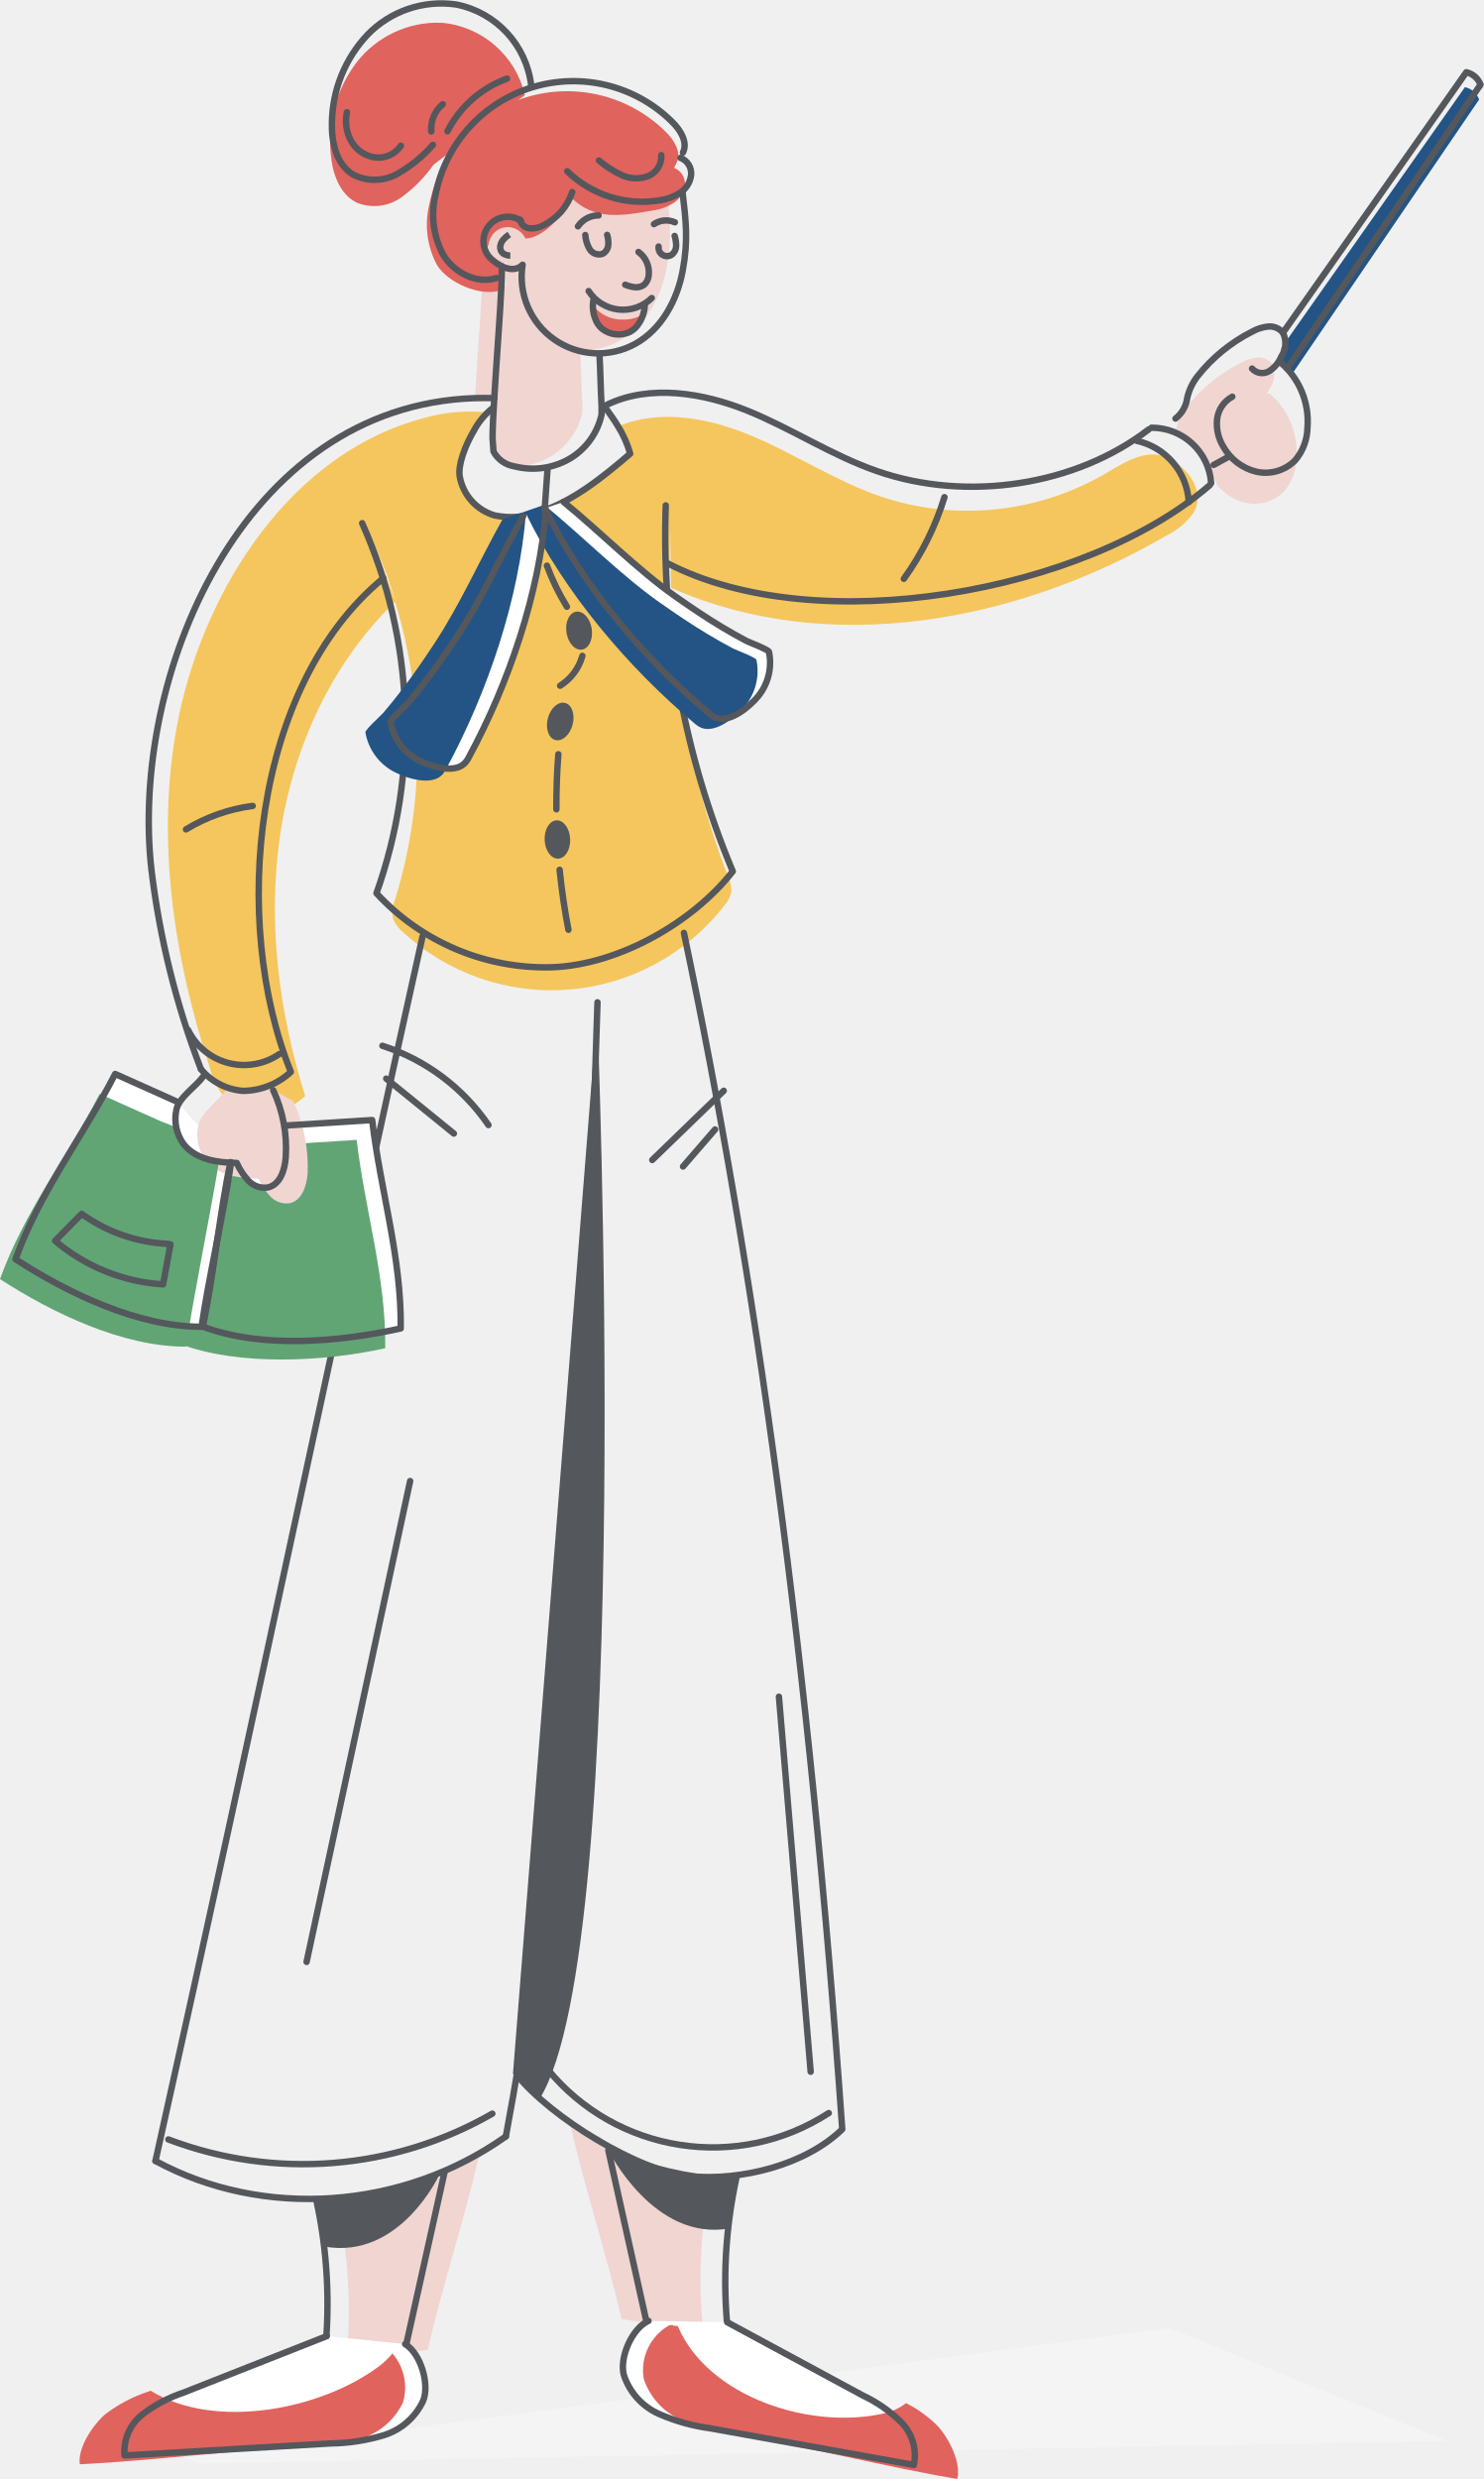
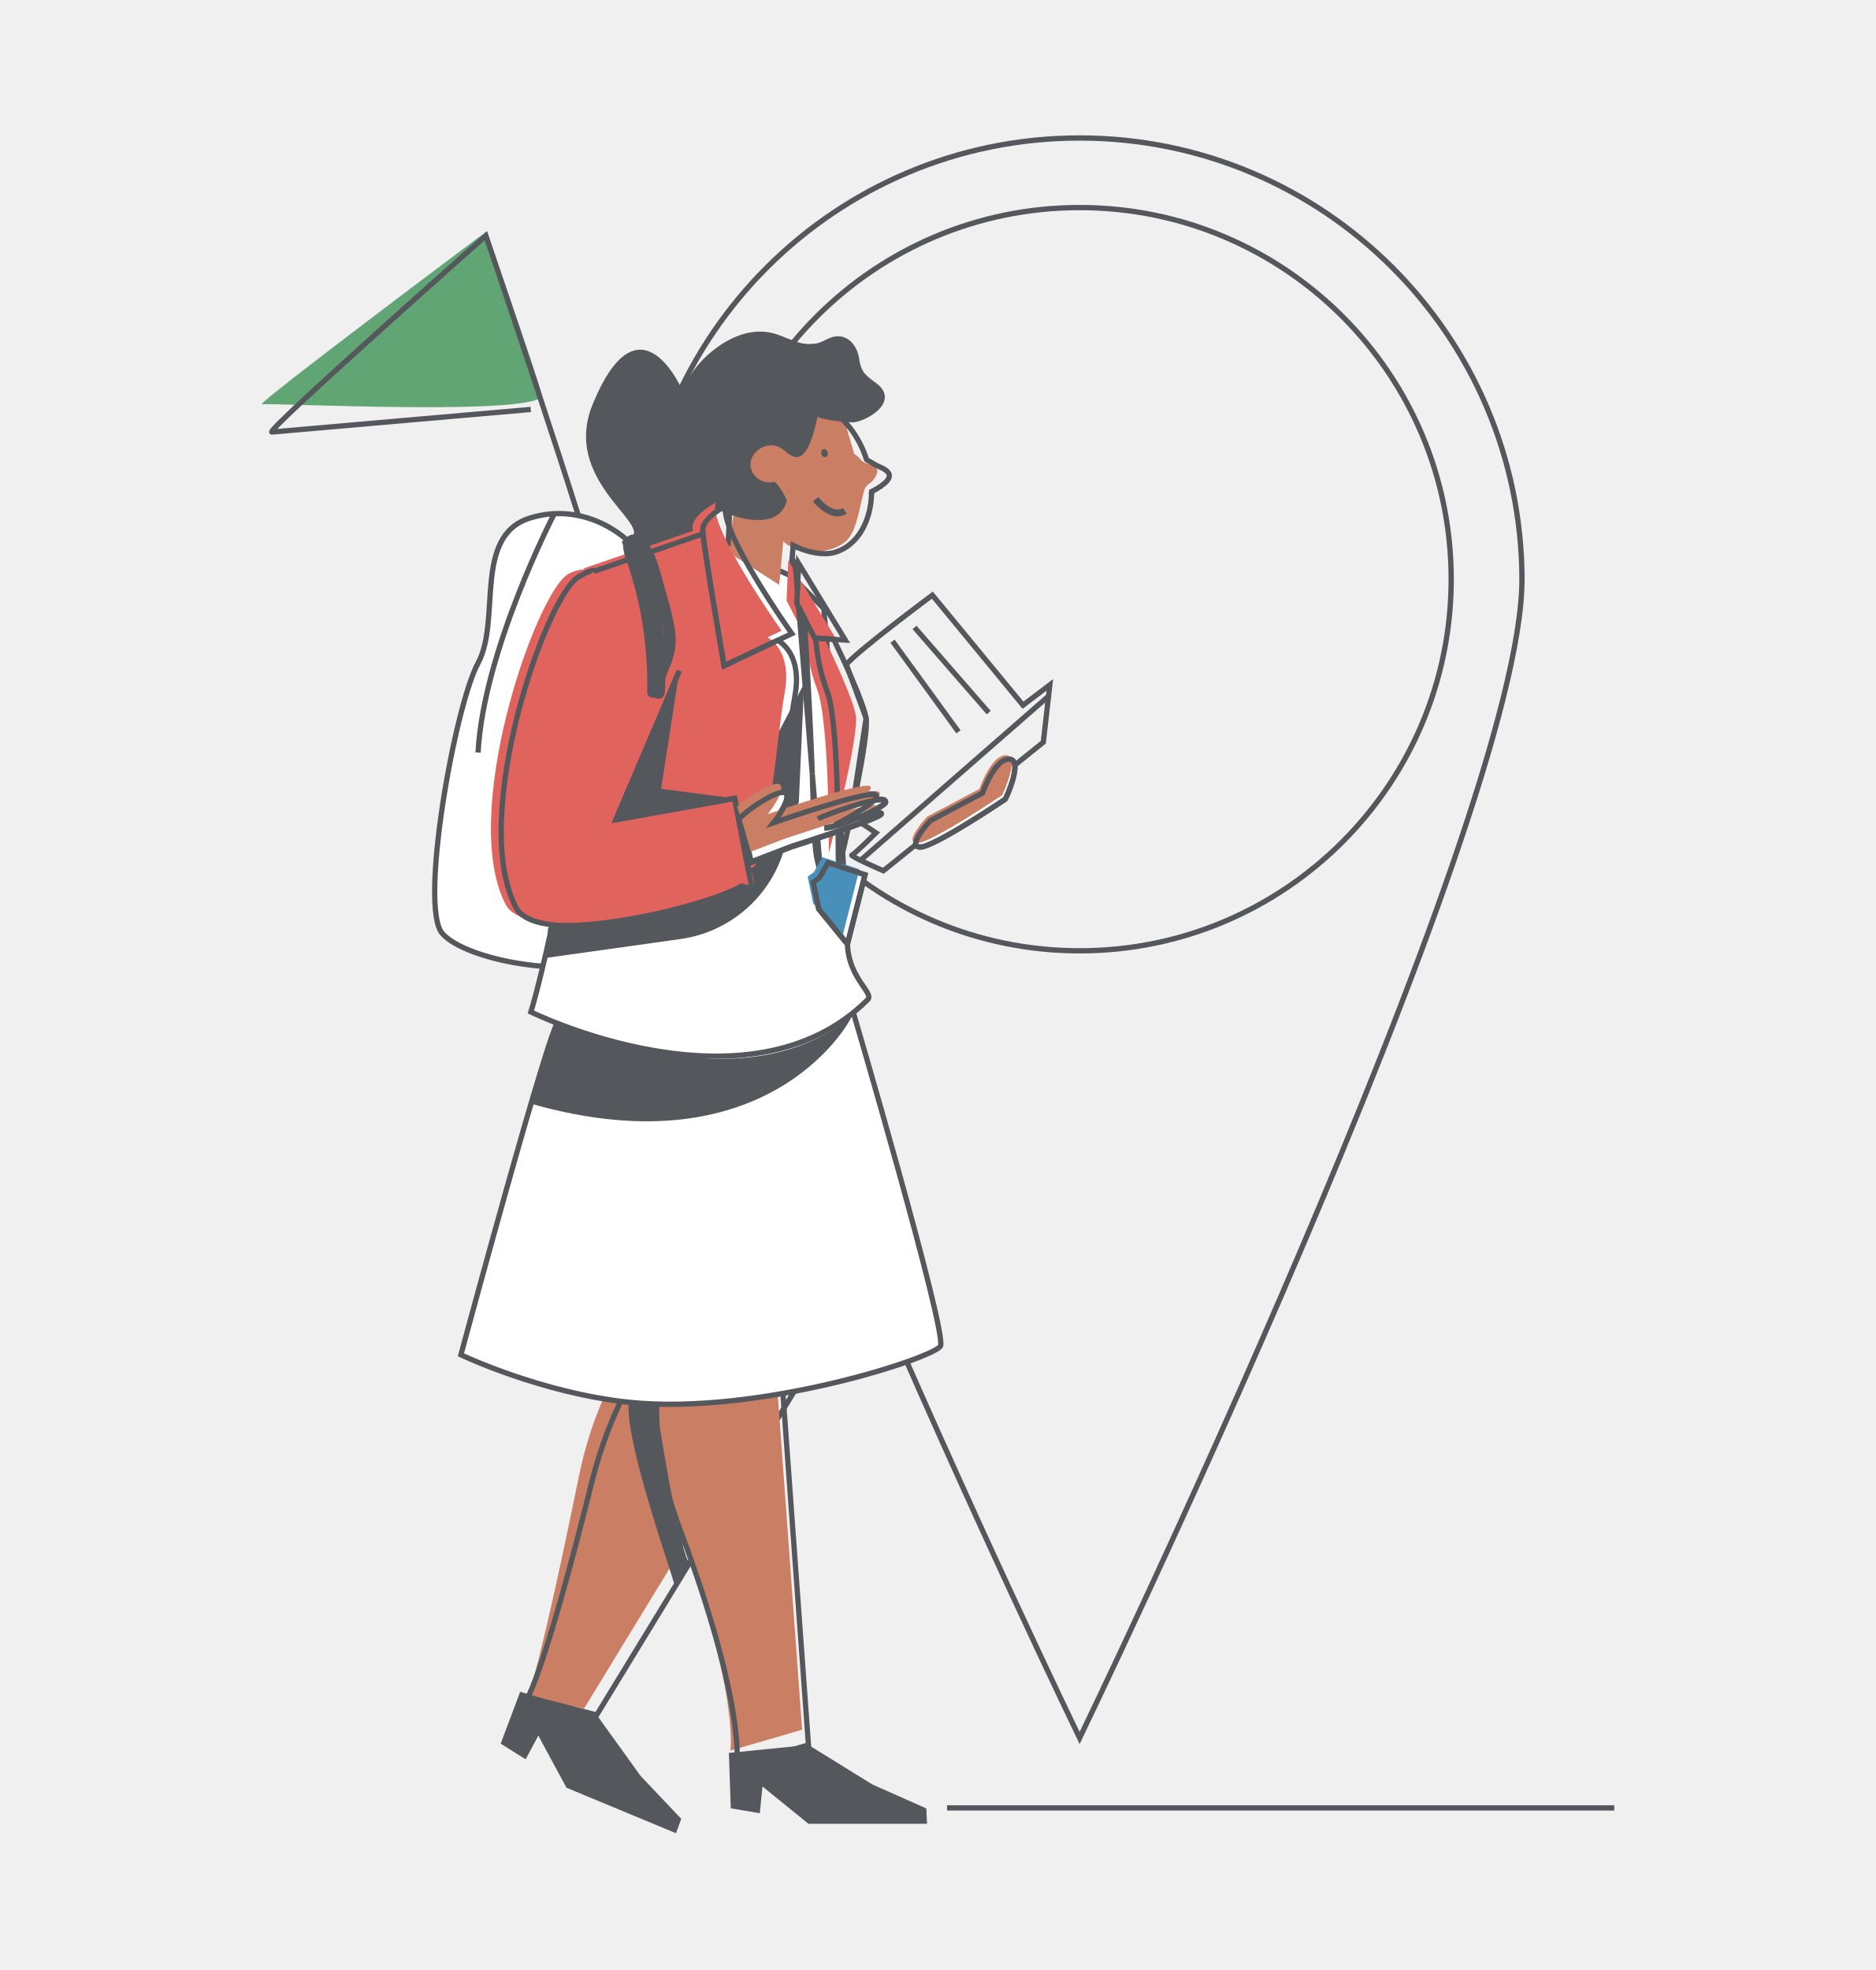
- <svg xmlns="http://www.w3.org/2000/svg" id="Layer_1" data-name="Layer 1" viewBox="0 0 173.259 289.401">
-   <path d="M82.96,254.649a3.7,3.7,0,0,1-1.55.089,20.507,20.507,0,0,1-5.7-1.938,31.926,31.926,0,0,1-4.593-2.232,2.809,2.809,0,0,1-.96-1.1l-3.509-1.228c1.48,6.661,4.45,15.84,5.931,22.5l9.527,1.289A56.743,56.743,0,0,1,82.96,254.649Z" fill="#f0d5d1" />
-   <path d="M39.573,258.238a3.716,3.716,0,0,0,1.55.09,20.546,20.546,0,0,0,5.7-1.938,32.088,32.088,0,0,0,4.593-2.233,2.811,2.811,0,0,0,.96-1.1l3.509-1.228c-1.48,6.661-4.451,15.84-5.931,22.5l-9.528,1.289A56.681,56.681,0,0,0,39.573,258.238Z" fill="#f0d5d1" />
-   <path d="M148.261,45.948l-.388.082a6.384,6.384,0,0,0,.469-.8,2.769,2.769,0,0,0,.183-2.76,1.991,1.991,0,0,0-1.744-.725,4.875,4.875,0,0,0-1.862.6,19.077,19.077,0,0,0-6.39,5.227,6.5,6.5,0,0,0-1.184,2.5c-.054.211-.113.427-.18.641a2.878,2.878,0,0,1,.239.23,2.978,2.978,0,0,1,1.751,1.27c.012.019.022.039.034.059a5.284,5.284,0,0,1,1.02.959,14.6,14.6,0,0,1,2.041,3.677l.052-.028,0-.079a5.863,5.863,0,0,0,3.1,1.884,4.873,4.873,0,0,0,4.535-1.309,6.053,6.053,0,0,0,1.454-3.843A9.045,9.045,0,0,0,148.261,45.948Z" fill="#f0d5d1" />
-   <path d="M68.008,47.108v1.05a8,8,0,0,1-3.74,5.16,8.367,8.367,0,0,1-4.12,1.14.8.8,0,0,1-.15-.03,3.355,3.355,0,0,1-2.37-1.72l-.11-1.52c0-1.09.08-2.77.2-4.71q-1.14-.03-2.25,0a1.927,1.927,0,0,1,.01-.24c.31-5.23.9-12.43.9-15.37l2.2,2,9.19,8.4c.08,1.14.15,4.39.23,5.69C68,47.018,68.008,47.068,68.008,47.108Z" fill="#f0d5d1" />
-   <path d="M58.819,21.879c-1.2-.768-2.84,3.081-3.69,4.223a2.949,2.949,0,0,0,.428,3.857c1.08.928,2.589,1.618,3.59.606A8.943,8.943,0,0,0,72.3,39.8c3.083-1.7,4.917-5.112,5.553-8.574.669-3.639.356-5.81-.025-9.15Z" fill="#f0d5d1" />
-   <path d="M61.287,11.108a10.943,10.943,0,0,0-9.723-8.452,12,12,0,0,0-9.912,4.612,15.265,15.265,0,0,0-3.034,10.677c.186,2.263,1.023,4.749,3.072,5.727a5.452,5.452,0,0,0,5.146-.608,16.1,16.1,0,0,0,3.784-3.83Z" fill="#e0635d" />
-   <path d="M50.137,23.844A16.393,16.393,0,0,1,77.77,15.415c.957.951,1.845,2.359,1.247,3.569l-.293.618a1.952,1.952,0,0,1,1.248,2,2.9,2.9,0,0,1-1.3,2.088,5.889,5.889,0,0,1-2.367.871c-3.862.677-6.91,1.191-9.693-1.572l-.522.61a6.6,6.6,0,0,1-3.44,3.914,3.038,3.038,0,0,1-1.292.328,2.328,2.328,0,0,0-1.786-1.313,2.226,2.226,0,0,0-2.356,1.405,2.547,2.547,0,0,0-.162.588,2.14,2.14,0,0,0-.127.3,2.1,2.1,0,0,0,1.522,2.347l-.048,2.74c-2.323.744-6.107-.887-7.373-2.971A9.967,9.967,0,0,1,50.137,23.844Z" fill="#e0635d" />
-   <path d="M149.493,42.273l.162-1.691L171.068,10.17a2.3,2.3,0,0,1,1.657,1.449L150.839,43.733A6.43,6.43,0,0,0,149.493,42.273Z" fill="#235485" />
-   <path d="M48.234,49.166C33.007,53.875,23.39,69.921,20.64,84.854c-2.425,13.167-.362,26.84,3.788,39.569a9.526,9.526,0,0,0,2.439,4.437c2.434,2.1,6.4,1.271,8.774-.9-3.078-9.827-4.431-20.3-2.925-30.492s6-20.068,13.413-27.216a59.065,59.065,0,0,1,.024,34.7,4,4,0,0,0-.25,2.318,3.59,3.59,0,0,0,1.089,1.478,25.531,25.531,0,0,0,37.639-3.1,3.289,3.289,0,0,0,.768-1.513,3.579,3.579,0,0,0-.353-1.709,103.544,103.544,0,0,1-6.788-40.658l.1,6.858c18.426,8.149,40.48,4.018,57.888-6.126a8.145,8.145,0,0,0,3.182-2.733c1.745-3.056-2.223-7.075-5.308-6.692-1.954.242-3.645,1.412-5.352,2.394A31.951,31.951,0,0,1,102.944,58c-5.173-1.753-9.8-4.815-14.815-6.974s-10.853-3.374-15.9-1.27l1.375,3.29c-3.72,3.234-7.769,6.512-12.638,7.284a6.66,6.66,0,0,1-5.34-1.055,5.82,5.82,0,0,1-1.572-5.655,16.086,16.086,0,0,1,2.733-5.487,19.865,19.865,0,0,0-7.335.68Q48.842,48.978,48.234,49.166Zm-4.384,14.7a52.653,52.653,0,0,1,2.35,6.336Z" fill="#f5c65d" />
-   <path d="M60.827,25.75A2.845,2.845,0,0,0,57.436,30.3c1.08.928,2.59,1.618,3.591.606a8.943,8.943,0,0,0,13.148,9.236c3.083-1.7,4.916-5.112,5.553-8.574.669-3.639.355-5.81-.025-9.15" fill="none" stroke="#54575c" stroke-linecap="round" stroke-linejoin="round" stroke-width="0.75" />
-   <path d="M79.458,18.427a1.952,1.952,0,0,1,1.248,2,2.9,2.9,0,0,1-1.3,2.088,5.889,5.889,0,0,1-2.367.871,12.527,12.527,0,0,1-10.8-3.391" fill="none" stroke="#54575c" stroke-linecap="round" stroke-linejoin="round" stroke-width="0.75" />
-   <path d="M66.823,22.421a6.6,6.6,0,0,1-3.439,3.914,2.743,2.743,0,0,1-1.557.317,1.3,1.3,0,0,1-1.115-1.009" fill="none" stroke="#54575c" stroke-linecap="round" stroke-linejoin="round" stroke-width="0.75" />
-   <path d="M70.008,41.508c.08,1.14.15,4.39.23,5.69,0,.06.01.11.01.15V48.4a7.965,7.965,0,0,1-3.74,5.16,8.6,8.6,0,0,1-6.36.9.8.8,0,0,1-.15-.03,3.355,3.355,0,0,1-2.37-1.72l-.11-1.52c0-1.09.08-2.77.2-4.71.26-4.38.71-10.13.86-13.61.02-.68.04-1.28.04-1.76" fill="none" stroke="#54575c" stroke-linecap="round" stroke-linejoin="round" stroke-width="0.75" />
-   <path d="M70.9,47.24c5-2.409,11.251-1.381,16.422.724s9.808,5.2,15.1,7.038c10.5,3.649,23.182,1.7,31.715-4.871" fill="none" stroke="#54575c" stroke-linecap="round" stroke-linejoin="round" stroke-width="0.75" />
-   <path d="M141.43,56.411a6.946,6.946,0,0,0-6.968-6.478" fill="none" stroke="#54575c" stroke-linecap="round" stroke-linejoin="round" stroke-width="0.75" />
-   <path d="M23.458,124.808a97.2,97.2,0,0,1-5.78-23.33c-2.52-22.34,10.45-54.11,37.79-55q1.11-.03,2.25,0" fill="none" stroke="#54575c" stroke-linecap="round" stroke-linejoin="round" stroke-width="0.75" />
-   <path d="M141.27,56.638C126.781,69.21,95.311,74.8,77.921,65.741" fill="none" stroke="#54575c" stroke-linecap="round" stroke-linejoin="round" stroke-width="0.75" />
-   <path d="M57.52,47.646a8.409,8.409,0,0,0-2.16,2.595c-1.08,1.819-1.895,4.073-1.677,5.38a5.79,5.79,0,0,0,4.1,4.556,9.57,9.57,0,0,0,5.389-.474c3.808-1.221,7.379-4.129,10.42-6.744a12.81,12.81,0,0,0-1.478-3.286,23.621,23.621,0,0,0-1.553-2.226" fill="none" stroke="#54575c" stroke-linecap="round" stroke-linejoin="round" stroke-width="0.75" />
-   <path d="M77.742,59a101.365,101.365,0,0,0,7.825,42.724c-4.727,6.037-13.4,10.913-21.064,11.194a26.834,26.834,0,0,1-20.541-8.639,58.123,58.123,0,0,0-1.669-43.2" fill="none" stroke="#54575c" stroke-linecap="round" stroke-linejoin="round" stroke-width="0.75" />
-   <path d="M65.809,58.591c4.175,3.4,8.656,7.946,13.065,11.039,1.776,1.247,3.569,2.466,5.431,3.58.935.559,1.883,1.1,2.846,1.605.341.179,2.586,1.006,2.647,1.293a6.221,6.221,0,0,1-1.24,5.144c-.967,1.189-3.337,3.238-5.04,2.507a3.225,3.225,0,0,1-.769-.525c-7.484-6.3-14.638-14.743-18.933-23.535l-.06-.2c-.769,9.755-4.326,20.234-8.977,28.84a3.164,3.164,0,0,1-.523.772c-1.315,1.3-4.272.267-5.607-.483A6.224,6.224,0,0,1,45.607,84.3c-.048-.29,1.737-1.882,1.988-2.174q1.065-1.239,2.058-2.537c1.325-1.72,2.545-3.511,3.74-5.323,2.966-4.5,5.072-9.338,7.709-14.029Z" fill="#fff" />
-   <path d="M63.546,58.935c4.315,3.51,8.946,8.211,13.5,11.409,1.836,1.288,3.688,2.548,5.613,3.7.966.578,1.945,1.134,2.941,1.658.353.186,2.672,1.04,2.735,1.337a6.43,6.43,0,0,1-1.281,5.316c-1,1.228-3.449,3.346-5.208,2.591a3.3,3.3,0,0,1-.8-.543c-7.735-6.51-15.128-15.236-19.566-24.322l-.062-.2c-.795,10.081-4.471,20.911-9.278,29.805a3.273,3.273,0,0,1-.54.8c-1.359,1.349-4.415.277-5.8-.5A6.428,6.428,0,0,1,42.669,85.5c-.05-.3,1.794-1.945,2.054-2.247.734-.853,1.441-1.73,2.127-2.622,1.369-1.777,2.63-3.629,3.865-5.5,3.065-4.646,5.241-9.65,7.967-14.5Z" fill="#235485" />
-   <path d="M63.756,59.5c-.769,9.755-4.326,20.234-8.977,28.84a3.164,3.164,0,0,1-.523.772c-1.315,1.3-4.272.267-5.607-.483A6.224,6.224,0,0,1,45.607,84.3c-.048-.29,1.737-1.882,1.988-2.174q1.065-1.239,2.058-2.537c1.325-1.72,2.545-3.511,3.74-5.323,2.966-4.5,5.072-9.338,7.709-14.029" fill="none" stroke="#54575c" stroke-linecap="round" stroke-linejoin="round" stroke-width="0.75" />
-   <path d="M63.816,59.7c4.3,8.792,11.449,17.235,18.933,23.535a3.225,3.225,0,0,0,.769.525c1.7.731,4.073-1.318,5.04-2.507a6.221,6.221,0,0,0,1.24-5.144c-.061-.287-2.306-1.114-2.647-1.293-.963-.508-1.911-1.046-2.846-1.605-1.862-1.114-3.655-2.333-5.431-3.58-4.409-3.093-8.89-7.643-13.065-11.039" fill="none" stroke="#54575c" stroke-linecap="round" stroke-linejoin="round" stroke-width="0.75" />
-   <path d="M63.6,59.551l.343-4.876" fill="none" stroke="#54575c" stroke-linecap="round" stroke-linejoin="round" stroke-width="0.75" />
-   <path d="M68.008,76.568a6,6,0,0,1-2.6,3.485" fill="none" stroke="#54575c" stroke-linecap="round" stroke-linejoin="round" stroke-width="0.75" />
-   <path d="M63.868,66.035A26.882,26.882,0,0,0,66.2,70.828" fill="none" stroke="#54575c" stroke-linecap="round" stroke-linejoin="round" stroke-width="0.75" />
-   <path d="M65.349,101.541q.355,3.519,1.029,7" fill="none" stroke="#54575c" stroke-linecap="round" stroke-linejoin="round" stroke-width="0.75" />
-   <path d="M65.2,88.053q-.248,3.207-.227,6.426" fill="none" stroke="#54575c" stroke-linecap="round" stroke-linejoin="round" stroke-width="0.75" />
-   <ellipse cx="67.624" cy="73.621" rx="1.491" ry="2.238" transform="translate(-10.389 11.115) rotate(-8.728)" fill="#54575c" />
-   <ellipse cx="65.409" cy="84.285" rx="2.238" ry="1.491" transform="matrix(0.256, -0.967, 0.967, 0.256, -32.828, 125.901)" fill="#54575c" />
-   <ellipse cx="65.111" cy="97.979" rx="1.491" ry="2.238" transform="matrix(0.999, -0.046, 0.046, 0.999, -4.463, 3.117)" fill="#54575c" />
-   <polyline points="23.169 287.603 168.971 284.963 136.539 271.771 21.718 286.915" fill="#f4f4f5" />
-   <path d="M49.341,109.326c-8.654,38.762-19.662,91.328-31.186,142.945" fill="none" stroke="#54575c" stroke-linecap="round" stroke-linejoin="round" stroke-width="0.75" />
-   <path d="M33.576,131.384l9.882-.629c.98,8.324,3.435,15.945,3.337,24.326-7.169,1.588-16.246,2.384-23.115-.214,1.189-5.383,2.051-13.819,3.24-19.2" fill="#fff" />
-   <path d="M20.623,128.589l-7.176-3.213C9.617,132.832,4.65,139.112,1.81,147c6.161,4,14.386,7.917,21.73,7.886.769-5.459,2.676-13.706,3.444-19.165" fill="#fff" />
-   <path d="M24.052,153.55c.636-3.036,1-6.115,1.409-9.187.176-1.313.142-2.763.438-4.045.272-1.178.995-2.062,1.309-3.226a1.99,1.99,0,0,0,.037-.923,7.781,7.781,0,0,0,.926.077l.1.293a3.229,3.229,0,0,0,1,1.45c1.086.879,2.974.716,3.333-.88.03-.132.072-.252.109-.376a1.9,1.9,0,0,0,.2-.451c.031-.114.041-.233.061-.35a4.835,4.835,0,0,0,.32-1.42,1.912,1.912,0,0,0-.171-.9l8.527-.543c.98,8.325,3.435,15.946,3.337,24.327-7.17,1.588-17.12,2.092-23.989-.506.136-.612.289-1.32.454-2.1A1.789,1.789,0,0,0,24.052,153.55Z" fill="#61a575" />
-   <path d="M34.25,128.554a18.415,18.415,0,0,1,1.676,8.41c-.1,1.462-.67,3.2-2.1,3.5a2.591,2.591,0,0,1-2.258-.79A7.643,7.643,0,0,1,30.2,137.6c-2.278-.038-4.723-.384-6.167-2.146a5,5,0,0,1-.879-4.074c.269-1.409,2.463-3.036,3.306-4.2L31.536,127Z" fill="#f0d5d1" />
-   <path d="M11.637,127.7l7.176,3.213,2.038.786a5.973,5.973,0,0,0,4.6,4.151l.079.018c-1.017,6.137-3.126,16.528-3.8,21.34-7.344.03-15.569-3.89-21.73-7.886C2.84,141.431,7.807,135.15,11.637,127.7Z" fill="#61a575" />
-   <path d="M18.155,252.271c12.6,6.837,28.869,5.687,40.918-2.863" fill="none" stroke="#54575c" stroke-linecap="round" stroke-linejoin="round" stroke-width="0.75" />
-   <path d="M69.771,117.009c-1.3,38.283-1.469,82.784-10.7,132.4" fill="none" stroke="#54575c" stroke-linecap="round" stroke-linejoin="round" stroke-width="0.75" />
-   <path d="M79.866,108.908c8.356,39.638,14.7,85.788,18.487,139.664C94.027,252.758,86.6,254.6,80.6,254.066s-16.346-6.933-20.25-11.833" fill="none" stroke="#54575c" stroke-linecap="round" stroke-linejoin="round" stroke-width="0.75" />
-   <path d="M51.9,253.626l-4.441,19.983" fill="none" stroke="#54575c" stroke-linecap="round" stroke-linejoin="round" stroke-width="0.75" />
-   <path d="M37.928,274.9a56.726,56.726,0,0,0-.984-18.033" fill="none" stroke="#54575c" stroke-linecap="round" stroke-linejoin="round" stroke-width="0.75" />
-   <path d="M71.039,251.011l4.441,19.983" fill="none" stroke="#54575c" stroke-linecap="round" stroke-linejoin="round" stroke-width="0.75" />
-   <path d="M85.007,272.283a56.726,56.726,0,0,1,.984-18.033" fill="none" stroke="#54575c" stroke-linecap="round" stroke-linejoin="round" stroke-width="0.75" />
-   <path d="M47.313,273.656c1.8,1.077,2.887,4.665,2.1,6.616a7.535,7.535,0,0,1-4.607,4.022,22.338,22.338,0,0,1-6.21.956l-24.05,1.406a5.492,5.492,0,0,1,2.075-4.788,16.221,16.221,0,0,1,4.789-2.542l16.758-6.608" fill="#fff" />
-   <path d="M12.311,281.825a17.113,17.113,0,0,1,5.1-2.66l.18-.069c7.557,4.662,19.945,2.18,26.646-2.837a9.348,9.348,0,0,0,1.591-1.514,6.1,6.1,0,0,1,1.237,5.7,7.994,7.994,0,0,1-4.917,4.239,23.566,23.566,0,0,1-6.587.957c-8.5.421-17.742,1.622-26.238,2.043C9.04,285.769,10.845,283.077,12.311,281.825Z" fill="#e0635d" />
-   <path d="M47.313,273.656c1.8,1.077,2.887,4.665,2.1,6.616a7.535,7.535,0,0,1-4.607,4.022,22.338,22.338,0,0,1-6.21.956l-24.05,1.406a5.492,5.492,0,0,1,2.075-4.788,16.221,16.221,0,0,1,4.789-2.542l16.758-6.608" fill="none" stroke="#54575c" stroke-linecap="round" stroke-linejoin="round" stroke-width="0.75" />
-   <path d="M75.728,270.943c-1.92.853-3.422,4.287-2.879,6.317a7.537,7.537,0,0,0,4.095,4.544A22.359,22.359,0,0,0,83,283.493l23.711,4.265a5.49,5.49,0,0,0-1.49-5,16.186,16.186,0,0,0-4.451-3.1l-15.85-8.56" fill="#fff" />
-   <path d="M78.118,271.47l.384-.056c.074.114.368.12.635.118,3.549,8.356,15.54,12.154,24.05,10.217a6.488,6.488,0,0,0,2.619-1.206,14.184,14.184,0,0,1,3.7,2.686c1.307,1.417,2.777,4.305,2.272,6.172-8.385-1.432-17.422-3.727-25.807-5.159a23.539,23.539,0,0,1-6.426-1.735,7.994,7.994,0,0,1-4.376-4.8A6.033,6.033,0,0,1,78.118,271.47Z" fill="#e0635d" />
-   <path d="M75.728,270.943c-1.92.853-3.422,4.287-2.879,6.317a7.537,7.537,0,0,0,4.095,4.544A22.359,22.359,0,0,0,83,283.493l23.711,4.265a5.49,5.49,0,0,0-1.49-5,16.186,16.186,0,0,0-4.451-3.1l-15.85-8.56" fill="none" stroke="#54575c" stroke-linecap="round" stroke-linejoin="round" stroke-width="0.75" />
-   <path d="M146.207,43.029a1.593,1.593,0,0,0,2.027.285,3.787,3.787,0,0,0,1.4-1.708,2.771,2.771,0,0,0,.182-2.76,1.987,1.987,0,0,0-1.744-.725,4.858,4.858,0,0,0-1.862.6,19.071,19.071,0,0,0-6.389,5.227,6.5,6.5,0,0,0-1.184,2.5,3.638,3.638,0,0,1-1.372,2.416" fill="none" stroke="#54575c" stroke-linecap="round" stroke-linejoin="round" stroke-width="0.75" />
-   <path d="M149.551,42.326a9.038,9.038,0,0,1,3.129,7.585,6.057,6.057,0,0,1-1.453,3.844,4.88,4.88,0,0,1-4.536,1.309,6.064,6.064,0,0,1-3.826-2.9,5.145,5.145,0,0,1-.745-3.191,3.451,3.451,0,0,1,1.78-2.663" fill="none" stroke="#54575c" stroke-linecap="round" stroke-linejoin="round" stroke-width="0.75" />
-   <path d="M143.591,53.258l-1.867,1.016" fill="none" stroke="#54575c" stroke-linecap="round" stroke-linejoin="round" stroke-width="0.75" />
-   <path d="M150.308,43.008,172.884,9.882a2.306,2.306,0,0,0-1.658-1.449L149.814,38.846" fill="none" stroke="#54575c" stroke-linecap="round" stroke-linejoin="round" stroke-width="0.75" />
-   <path d="M31.9,127.269a16.019,16.019,0,0,1,1.465,7.858c-.1,1.462-.67,3.2-2.1,3.5a2.59,2.59,0,0,1-2.258-.79,7.643,7.643,0,0,1-1.36-2.074c-2.278-.038-4.724-.384-6.168-2.146a4.994,4.994,0,0,1-.878-4.074c.269-1.409,2.27-2.693,3.114-3.854" fill="none" stroke="#54575c" stroke-linecap="round" stroke-linejoin="round" stroke-width="0.75" />
-   <path d="M33.576,131.384l9.882-.629c.98,8.324,3.435,15.945,3.337,24.326-7.169,1.588-16.246,2.384-23.115-.214,1.189-5.383,2.051-13.819,3.24-19.2" fill="none" stroke="#54575c" stroke-linecap="round" stroke-linejoin="round" stroke-width="0.75" />
-   <path d="M20.623,128.589l-7.176-3.213C9.617,132.832,4.65,139.112,1.81,147c6.161,4,14.386,7.917,21.73,7.886.769-5.459,2.676-13.706,3.444-19.165" fill="none" stroke="#54575c" stroke-linecap="round" stroke-linejoin="round" stroke-width="0.75" />
-   <path d="M74.558,29.416a2.959,2.959,0,0,1,1.194,2.729,1.652,1.652,0,0,1-.545,1.107,1.545,1.545,0,0,1-1.088.278,4.54,4.54,0,0,1-1.11-.289" fill="none" stroke="#54575c" stroke-linecap="round" stroke-linejoin="round" stroke-width="0.75" />
-   <path d="M70.9,27.416a3.163,3.163,0,0,1,.126,1.239,1.259,1.259,0,0,1-.683.987,1.3,1.3,0,0,1-1.494-.566,3.791,3.791,0,0,1-.5-1.641" fill="none" stroke="#54575c" stroke-linecap="round" stroke-linejoin="round" stroke-width="0.75" />
-   <path d="M78.781,27.542a3.984,3.984,0,0,1,.177,1.137,1.342,1.342,0,0,1-.466,1.018.99.99,0,0,1-1.584-.918" fill="none" stroke="#54575c" stroke-linecap="round" stroke-linejoin="round" stroke-width="0.75" />
-   <path d="M69.9,25.147a2.91,2.91,0,0,0-2.41,1.276" fill="none" stroke="#54575c" stroke-linecap="round" stroke-linejoin="round" stroke-width="0.75" />
-   <path d="M78.807,25.953a2.533,2.533,0,0,0-2.442.212" fill="none" stroke="#54575c" stroke-linecap="round" stroke-linejoin="round" stroke-width="0.75" />
-   <path d="M72.766,37.306a4.55,4.55,0,0,0,2.341-.6,4.266,4.266,0,0,1-.455.978,2.826,2.826,0,0,1-1.117,1.08,3.1,3.1,0,0,1-3.211-.369,2.6,2.6,0,0,1-.644-.8,4.149,4.149,0,0,1-.45-1.968A4.225,4.225,0,0,0,72.766,37.306Z" fill="#e0635d" />
-   <path d="M76.107,34.791a4.782,4.782,0,0,1-7.366-.811" fill="none" stroke="#54575c" stroke-linecap="round" stroke-linejoin="round" stroke-width="0.75" />
-   <path d="M69.3,34.988a4.078,4.078,0,0,0,.379,2.605,2.6,2.6,0,0,0,.644.8,3.1,3.1,0,0,0,3.211.369,2.826,2.826,0,0,0,1.117-1.08,4.117,4.117,0,0,0,.645-2.046" fill="none" stroke="#54575c" stroke-linecap="round" stroke-linejoin="round" stroke-width="0.75" />
-   <path d="M77.221,18.112a2.472,2.472,0,0,1-1.576,2.467,4.046,4.046,0,0,1-3.064-.144,12,12,0,0,1-2.641-1.7" fill="none" stroke="#54575c" stroke-linecap="round" stroke-linejoin="round" stroke-width="0.75" />
-   <path d="M79.75,17.809c.6-1.21-.289-2.618-1.246-3.569a16.393,16.393,0,0,0-27.633,8.429,9.962,9.962,0,0,0,.891,7.091c1.266,2.084,3.9,3.437,6.225,2.693" fill="none" stroke="#54575c" stroke-linecap="round" stroke-linejoin="round" stroke-width="0.75" />
-   <path d="M62.031,9.974A10.942,10.942,0,0,0,53.272.527a12,12,0,0,0-10.349,3.52,15.265,15.265,0,0,0-4.164,10.289c-.058,2.27.507,4.832,2.439,6.025a5.451,5.451,0,0,0,5.181-.052,16.092,16.092,0,0,0,4.174-3.4" fill="none" stroke="#54575c" stroke-linecap="round" stroke-linejoin="round" stroke-width="0.75" />
-   <path d="M59.205,9.179a12.628,12.628,0,0,0-6.953,6.146" fill="none" stroke="#54575c" stroke-linecap="round" stroke-linejoin="round" stroke-width="0.75" />
-   <path d="M51.707,12.162a3.734,3.734,0,0,0-1.345,3.184" fill="none" stroke="#54575c" stroke-linecap="round" stroke-linejoin="round" stroke-width="0.75" />
-   <path d="M46.819,17.008A3.178,3.178,0,0,1,43.8,18.38a3.835,3.835,0,0,1-2.787-1.9,4.864,4.864,0,0,1-.5-3.381" fill="none" stroke="#54575c" stroke-linecap="round" stroke-linejoin="round" stroke-width="0.75" />
-   <path d="M57.04,131.341a23.908,23.908,0,0,0-12.384-9.255" fill="none" stroke="#54575c" stroke-linecap="round" stroke-linejoin="round" stroke-width="0.75" />
-   <path d="M53,132.332l-7.9-6.413" fill="none" stroke="#54575c" stroke-linecap="round" stroke-linejoin="round" stroke-width="0.75" />
-   <path d="M84.513,127.338l-8.348,8.081" fill="none" stroke="#54575c" stroke-linecap="round" stroke-linejoin="round" stroke-width="0.75" />
-   <path d="M83.5,131.856l-3.741,4.325" fill="none" stroke="#54575c" stroke-linecap="round" stroke-linejoin="round" stroke-width="0.75" />
-   <path d="M57.491,246.75a44.347,44.347,0,0,1-37.83,3.01" fill="none" stroke="#54575c" stroke-linecap="round" stroke-linejoin="round" stroke-width="0.75" />
-   <path d="M96.778,246.682a24.923,24.923,0,0,1-32.836-5.119" fill="none" stroke="#54575c" stroke-linecap="round" stroke-linejoin="round" stroke-width="0.75" />
-   <path d="M47.893,172.9,35.8,229.036" fill="none" stroke="#54575c" stroke-linecap="round" stroke-linejoin="round" stroke-width="0.75" />
-   <path d="M94.665,241.858l-3.707-43.784" fill="none" stroke="#54575c" stroke-linecap="round" stroke-linejoin="round" stroke-width="0.75" />
-   <path d="M110.289,58.04a32.7,32.7,0,0,1-4.746,9.535" fill="none" stroke="#54575c" stroke-linecap="round" stroke-linejoin="round" stroke-width="0.75" />
-   <path d="M29.509,94.082a19.951,19.951,0,0,0-7.791,2.741" fill="none" stroke="#54575c" stroke-linecap="round" stroke-linejoin="round" stroke-width="0.75" />
-   <path d="M138.823,58.613a7.765,7.765,0,0,0-6.062-7.146" fill="none" stroke="#54575c" stroke-linecap="round" stroke-linejoin="round" stroke-width="0.75" />
-   <path d="M32.613,123.057a7.271,7.271,0,0,1-10.653-2.822" fill="none" stroke="#54575c" stroke-linecap="round" stroke-linejoin="round" stroke-width="0.75" />
-   <path d="M19.906,145.265l-.864,4.676a21.558,21.558,0,0,1-12.606-5.083l3.1-3.151a18.715,18.715,0,0,0,10.115,3.507" fill="none" stroke="#54575c" stroke-linecap="round" stroke-linejoin="round" stroke-width="0.75" />
-   <path d="M69.733,118.13s4.435,108.807-6.7,126.862L59.9,242.1" fill="#54575c" />
-   <path d="M51.339,253.818s-4.61,10.051-13.49,8.441c0,0,.256-5.623-1.964-5.88C35.885,256.379,39.983,257.831,51.339,253.818Z" fill="#54575c" />
-   <path d="M71.039,251.011s5.3,10.742,14.183,9.132c0,0-.572-5.96,1.648-6.216C86.87,253.927,82.4,255.024,71.039,251.011Z" fill="#54575c" />
-   <path d="M59.469,27.369a3.618,3.618,0,0,0-.685.591,1.485,1.485,0,0,0-.367.813.94.94,0,0,0,.318.81,1.57,1.57,0,0,0,.854.252" fill="none" stroke="#54575c" stroke-miterlimit="10" stroke-width="0.75" />
-   <path d="M44.755,67.509c-15.267,12.544-17.89,40.023-10.792,57.627a8.3,8.3,0,0,1-5.583,2.215,7.1,7.1,0,0,1-4.922-2.545" fill="none" stroke="#54575c" stroke-linecap="round" stroke-linejoin="round" stroke-width="0.75" />
+ <svg xmlns="http://www.w3.org/2000/svg" id="Layer_1" data-name="Layer 1" viewBox="0 0 566.929 595.276">
+   <defs>
+     <style>.cls-1,.cls-3,.cls-7{fill:none;}.cls-1,.cls-3,.cls-4,.cls-7{stroke:#54575c;stroke-miterlimit:10;}.cls-1{stroke-width:1.602px;}.cls-2{fill:#61a575;}.cls-3,.cls-4{stroke-width:1.591px;}.cls-4{fill:#fff;}.cls-5{fill:#ca7e63;}.cls-6{fill:#54575c;}.cls-7{stroke-width:2.058px;}.cls-8{fill:#e0635d;}.cls-9{fill:#4890ba;}</style>
+   </defs>
+   <circle class="cls-1" cx="326.267" cy="175.013" r="112.294" />
+   <path class="cls-1" d="M192.582,175.013c0,73.832,133.685,350.165,133.685,350.165S459.951,248.845,459.951,175.013a133.685,133.685,0,0,0-267.369,0Z" />
+   <line class="cls-1" x1="286.201" y1="546.293" x2="487.841" y2="546.293" />
+   <path class="cls-2" d="M147.024,69.93S76.341,122.754,79.17,122.188s86.241,3.781,84.543-3.01S147.024,69.93,147.024,69.93Z" />
+   <path class="cls-3" d="M160.401,123.724s-75.616,6.574-78.23,6.829,64.671-59.336,64.671-59.336,31.071,91.436,34.403,106.68" />
+   <path class="cls-4" d="M191.538,165.735c-.541-2.164-14.066-14.607-31.377-9.197s-8.656,30.836-15.689,43.82-17.852,73.574-10.82,81.689,38.951,14.066,53.557,7.033S191.538,165.735,191.538,165.735Z" />
+   <path class="cls-5" d="M228.596,374.329S186.414,389.655,174.861,446.488s-15.353,66.401-15.353,66.401l16.988,3.399L248.789,397.874Z" />
+   <path class="cls-3" d="M232.434,376.249s-39.76,15.872-53.735,72.158c-13.818,55.654-19.191,64.482-19.191,64.482l20.826,5.318,72.294-118.413Z" />
+   <path class="cls-5" d="M213.739,376.021s-30.584,27.102-10.212,81.402c20.163,53.743,17.193,71.562,17.193,71.562l21.681-6.313L231.934,378.539Z" />
+   <path class="cls-3" d="M215.659,380.627s-30.584,27.102-10.212,81.402c20.163,53.743,17.193,71.562,17.193,71.562l21.681-6.313L233.853,383.145Z" />
+   <path class="cls-4" d="M168.842,308.587c-2.225-.547-29.555,100.797-29.555,100.797s24.064,11.499,50.685,14.323c39.254,4.164,93.376-13.718,94.292-17.077,1.537-5.636-26.697-101.779-26.697-101.779S233.4,324.47,168.842,308.587Z" />
+   <polygon class="cls-6" points="220.274 529.682 220.846 546.419 229.617 547.894 230.424 539.82 244.317 551.095 280.155 551.095 279.954 546.464 263.645 539.216 244.321 527.277 220.274 529.682" />
+   <polygon class="cls-6" points="157.204 511.204 151.312 526.881 158.847 531.606 162.689 524.46 171.195 540.201 204.293 553.947 205.883 549.593 193.602 536.644 180.334 518.207 157.204 511.204" />
+   <path class="cls-6" d="M208.764,472.881s-5.257,7.096-4.994,6.045-14.85-42.34-13.799-55.219l8.279.287S205.347,471.041,208.764,472.881Z" />
+   <path class="cls-4" d="M212.36,160.154s-35.206,11.792-35.206,17.409c0,3.714-.822,55.12-9.167,96.498C163.71,295.264,160.436,305.785,160.436,305.785s65.658,32.407,101.801-3.736c1.995-1.995-5.758-6.362-6.135-16.752-1.289-35.584-7.158-101.387-7.158-101.387l-9.735-9.824S214.398,163.342,212.36,160.154Z" />
+   <path class="cls-6" d="M242.993,206.551l-1.571,35.739L236.796,257.246a38.143,38.143,0,0,1-31.143,26.503l-40.423,5.669.393-9.033s49.917-21.703,52.627-26.706S242.993,206.551,242.993,206.551Z" />
+   <path class="cls-5" d="M220.027,165.031l1.92-10.833s-9.992-4.855,2.366-18.264,27.742-17.063,28.525-15.8,5.299,16.973,5.299,16.973a11.258,11.258,0,0,1,2.229,2.051c1.698,1.795,7.519.896,3.267,6.228-.487.611-1.853,1.075-2.308,2.416-1.523,4.483-2.209,12.56-5.601,15.673-4.447,4.082-14.723,4.458-19.016.092l-1.221,13.175-13.534-8.681Z" />
+   <line class="cls-3" x1="220.497" y1="154.711" x2="220.027" y2="165.031" />
+   <path class="cls-3" d="M263.403,148.559c-.053,8.741-4.104,16.118-10.865,18.28-3.722,1.19-9.159-.087-12.83-2.026l-.618,7.397" />
+   <path class="cls-3" d="M263.374,149.433l.029-.874c9.404-4.886,4.072-6.783,1.504-7.899l-3.017-1.756c-3.996-12.499-14.662-20.257-23.823-17.328-5.333,1.705-8.98,6.656-10.308,12.961" />
+   <path class="cls-7" d="M246.471,150.861s4.86,6.125,8.799,3.501" />
+   <ellipse class="cls-6" cx="249.174" cy="136.924" rx="0.975" ry="1.219" transform="translate(-29.86313 82.38879) rotate(-17.73079)" />
+   <path class="cls-6" d="M265.183,116.075c-3.216-2.48-4.917-3.24-5.524-7.618-.507-3.655-3.128-7.402-7.278-6.791-1.9.279-3.392,1.52-5.194,2.013a11.969,11.969,0,0,1-6.981-.583c-2.584-.884-5.05-2.167-7.736-2.66-7.054-1.295-14.101,2.614-19.091,7.283a28.646,28.646,0,0,0-5.661,7.316c-.478.874-3.548,5.359-2.891,6.358.366.557-3.578,1.035-3.246,1.614a42.959,42.959,0,0,1,5.208,20.86,22.574,22.574,0,0,0,2.889,4.889c4.381,5.643,25.001,14.222,28.067,2.671.173-.653-3.015-5.972-3.801-5.802a5.8,5.8,0,0,1-7.028-4.215c-1.002-4.631,4.75-8.55,8.959-6.112,1.294.749,2.26,1.976,3.644,2.562,4.988,2.11,6.886-9.532,7.61-12.143-.3,1.083,9.869,2.031,10.871,1.899,4.424-.585,12.974-5.855,7.786-11.016A6.362,6.362,0,0,0,265.183,116.075Z" />
+   <path class="cls-6" d="M206.381,118.288s-13.018-30.837-27.275,3.878c-10.314,25.112,23.307,38.57,8.812,41.331,0,0,1.208,7.247,9.318,6.384.707-.075,15.357-8.628,15.357-8.628s6.039-13.459,5.867-13.977-12.769-26.401-12.769-26.401" />
+   <path class="cls-3" d="M255.777,200.796c3.074-3.913,25.991-20.961,25.991-20.961l27.389,33.258,8.105-6.148-1.956,17.328-48.349,38.847s-10.341-4.472-9.502-4.751,7.266-6.707,7.266-6.707l-7.546-5.031,4.564-29.59Z" />
+   <line class="cls-3" x1="317.262" y1="210.019" x2="259.97" y2="260.045" />
+   <path class="cls-8" d="M231.939,192.601l4.258-2.018s-22.56-31.82-19.866-38.723c0,0-7.071,3.704-7.071,7.408,0,.244.029.637.081,1.152l-32.8,11.294-.094.33a11.024,11.024,0,0,0-4.746,1.423c-9.897,5.885-33.011,72.731-18.877,99.868,6.687,12.839,59.684.48,71.186-6.474l3.1.886c1.99.141-.661-5.466-.111-5.466,4.901,0,7.682-39.592,10.132-52.932C239.318,197.437,233.263,193.343,231.939,192.601Z" />
+   <path class="cls-8" d="M258.639,216.155c-.815-4.892-6.818-17.718-9.785-23.856l3.499.224-14.142-23.234-.498,12.203L243.1,191.93l.343.022a55.667,55.667,0,0,0,3.489,16.307c3.812,10.073,3.539,49.55,3.539,49.55S259.728,222.689,258.639,216.155Z" />
+   <path class="cls-4" d="M303.804,241.48c.372-.557,5.573-12.075,1.115-12.075s-7.988,10.218-7.988,10.218l-15.791,8.36s-7.245,7.803-3.158,7.988S303.804,241.48,303.804,241.48Z" />
+   <path class="cls-5" d="M302.844,240.28c.372-.557,5.573-12.075,1.115-12.075s-7.988,10.218-7.988,10.218l-15.791,8.36s-7.245,7.803-3.158,7.988S302.844,240.28,302.844,240.28Z" />
+   <path class="cls-3" d="M245.47,233.746c.775,20.9.41,23.391,2.563,29.85C247.929,263.282,246.818,250.105,245.47,233.746Z" />
+   <path class="cls-3" d="M240.308,170.256s.252,3.129.664,8.23l.278-6.815Z" />
+   <path class="cls-3" d="M241.374,183.465c1.052,13.015,2.701,33.349,4.097,50.281-.382-10.304-1.042-25.085-2.417-47.026Z" />
+   <polygon class="cls-4" points="247.625 265.229 245.762 266.572 247.439 274.677 256.102 285.297 261.412 264.336 250.233 260.703 247.625 265.229" />
+   <polygon class="cls-9" points="245.946 263.549 244.082 264.892 245.759 272.997 254.422 283.617 259.733 262.657 248.554 259.023 245.946 263.549" />
+   <path class="cls-3" d="M205.294,202.706l-19.162,44.981,35.896-6.421,4.161,21.679c1.99.141,3.361.222,3.911.222,4.901,0,7.682-39.592,10.132-52.932,2.188-11.911-3.868-16.006-5.191-16.747l-16.212,7.683s-5.643-32.558-6.386-39.864l-32.8,11.294-.094.33" />
+   <path class="cls-3" d="M250.032,209.145c3.183,8.412,3.283,41.409,3.307,50.719a.369.369,0,0,0,.727.091c2.163-8.472,8.574-37.51,7.673-42.914-.815-4.892-6.818-17.718-9.785-23.856l-5.411-.346A55.667,55.667,0,0,0,250.032,209.145Z" />
+   <path class="cls-3" d="M235.039,193.487l4.258-2.018s-22.56-31.82-19.866-38.723c0,0-7.071,3.704-7.071,7.408,0,.244.029.637.081,1.152.743,7.307,6.386,39.864,6.386,39.864Z" />
+   <polygon class="cls-3" points="246.2 192.816 246.543 192.838 251.954 193.184 255.453 193.408 241.31 170.174 241.249 171.671 240.971 178.486 240.813 182.378 241.374 183.465 243.054 186.72 246.2 192.816" />
+   <path class="cls-3" d="M179.546,172.93c.628-1.643-3.371.606-4.746,1.424-9.897,5.885-33.011,72.731-18.877,99.868,6.687,12.839,59.684.48,71.186-6.475l-.921-4.802-4.161-21.679-35.896,6.421,19.162-44.981" />
+   <polygon class="cls-3" points="247.625 265.229 245.762 266.572 247.439 274.677 256.102 285.297 261.412 264.336 250.233 260.703 247.625 265.229" />
+   <path class="cls-4" d="M252.17,249.144s3.081-1.599,6.213-3.476c3.804-2.279,7.684-4.969,6.216-5.703-2.677-1.339-30.844,8.45-30.844,8.45s5.354-6.693,3.824-8.796c-1.48-2.035-11.662,4.685-14.12,7.563,1.347,4.365,2.645,8.749,3.555,13.225l12.263-4.711s26.086-8.273,27.042-9.803C267.276,244.364,252.17,249.144,252.17,249.144Z" />
+   <path class="cls-4" d="M247.198,247.232c1.53-.956,20.461-8.031,20.461-4.972,0,1.352-13.386,7.458-18.549,7.84" />
+   <path class="cls-5" d="M220.96,248.676a16.641,16.641,0,0,0,1.092,3.601Q221.526,250.47,220.96,248.676Z" />
+   <path class="cls-5" d="M250.442,246.73s3.081-1.599,6.213-3.476c3.804-2.279,7.684-4.969,6.216-5.703-2.677-1.339-30.844,8.45-30.844,8.45s5.354-6.693,3.824-8.796c-1.324-1.821-9.61,3.365-13.102,6.539,1.619,4.47,2.869,9.054,4.152,13.629l10.648-4.091s26.086-8.273,27.042-9.803C265.549,241.95,250.442,246.73,250.442,246.73Z" />
+   <path class="cls-5" d="M245.47,244.818c1.53-.956,20.461-8.031,20.461-4.972,0,1.352-13.386,7.458-18.549,7.84" />
+   <path class="cls-3" d="M252.17,249.339s3.081-1.599,6.213-3.476c3.804-2.279,7.684-4.969,6.216-5.703-2.677-1.339-30.844,8.45-30.844,8.45s5.354-6.693,3.824-8.796c-1.522-2.092-12.241,5.07-14.306,7.796.999,4.402,2.542,8.662,3.601,13.046l12.404-4.765s26.086-8.273,27.042-9.803C267.276,244.559,252.17,249.339,252.17,249.339Z" />
+   <path class="cls-3" d="M247.198,247.427c1.53-.956,20.461-8.031,20.461-4.972,0,1.352-13.386,7.458-18.549,7.84" />
+   <path class="cls-3" d="M303.804,241.48c.372-.557,5.573-12.075,1.115-12.075s-7.988,10.218-7.988,10.218l-15.791,8.36s-7.245,7.803-3.158,7.988S303.804,241.48,303.804,241.48Z" />
+   <path class="cls-6" d="M257.388,307.034c.837-.689-23.407,47.66-97.263,26.371l8.717-24.818S223.22,335.157,257.388,307.034Z" />
+   <polygon class="cls-6" points="205.294 202.706 199.792 238.362 222.027 241.266 186.131 247.687 205.294 202.706" />
+   <path class="cls-6" d="M203.956,190.271a80.523,80.523,0,0,0-2.472-10.447c-.926-3.341-1.801-6.718-2.885-10.012-.943-2.865-2.281-5.704-4.78-7.527a3.38,3.38,0,0,0-4.342-.012,4.298,4.298,0,0,0-1.115,3.523,18.797,18.797,0,0,0,1.24,4.355q.849,2.503,1.582,5.043,1.464,5.079,2.458,10.278a113.191,113.191,0,0,1,1.948,23.602,1.689,1.689,0,0,0,2.231,1.676,1.902,1.902,0,0,0,3.062-1.36c.111-1.514.176-3.031.211-4.549.464-1.512,1.196-2.988,1.74-4.37A19.792,19.792,0,0,0,203.956,190.271Zm-3.885-1.296c.082.418.175.834.244,1.254a21.522,21.522,0,0,1,.277,2.725Q200.377,190.959,200.071,188.975Z" />
+   <path class="cls-4" d="M144.472,227.407C146.095,196.571,167.315,155.631,167.315,155.631" />
+   <line class="cls-4" x1="276.371" y1="189.588" x2="298.794" y2="215.333" />
+   <line class="cls-4" x1="269.727" y1="193.74" x2="289.658" y2="221.146" />
</svg>
